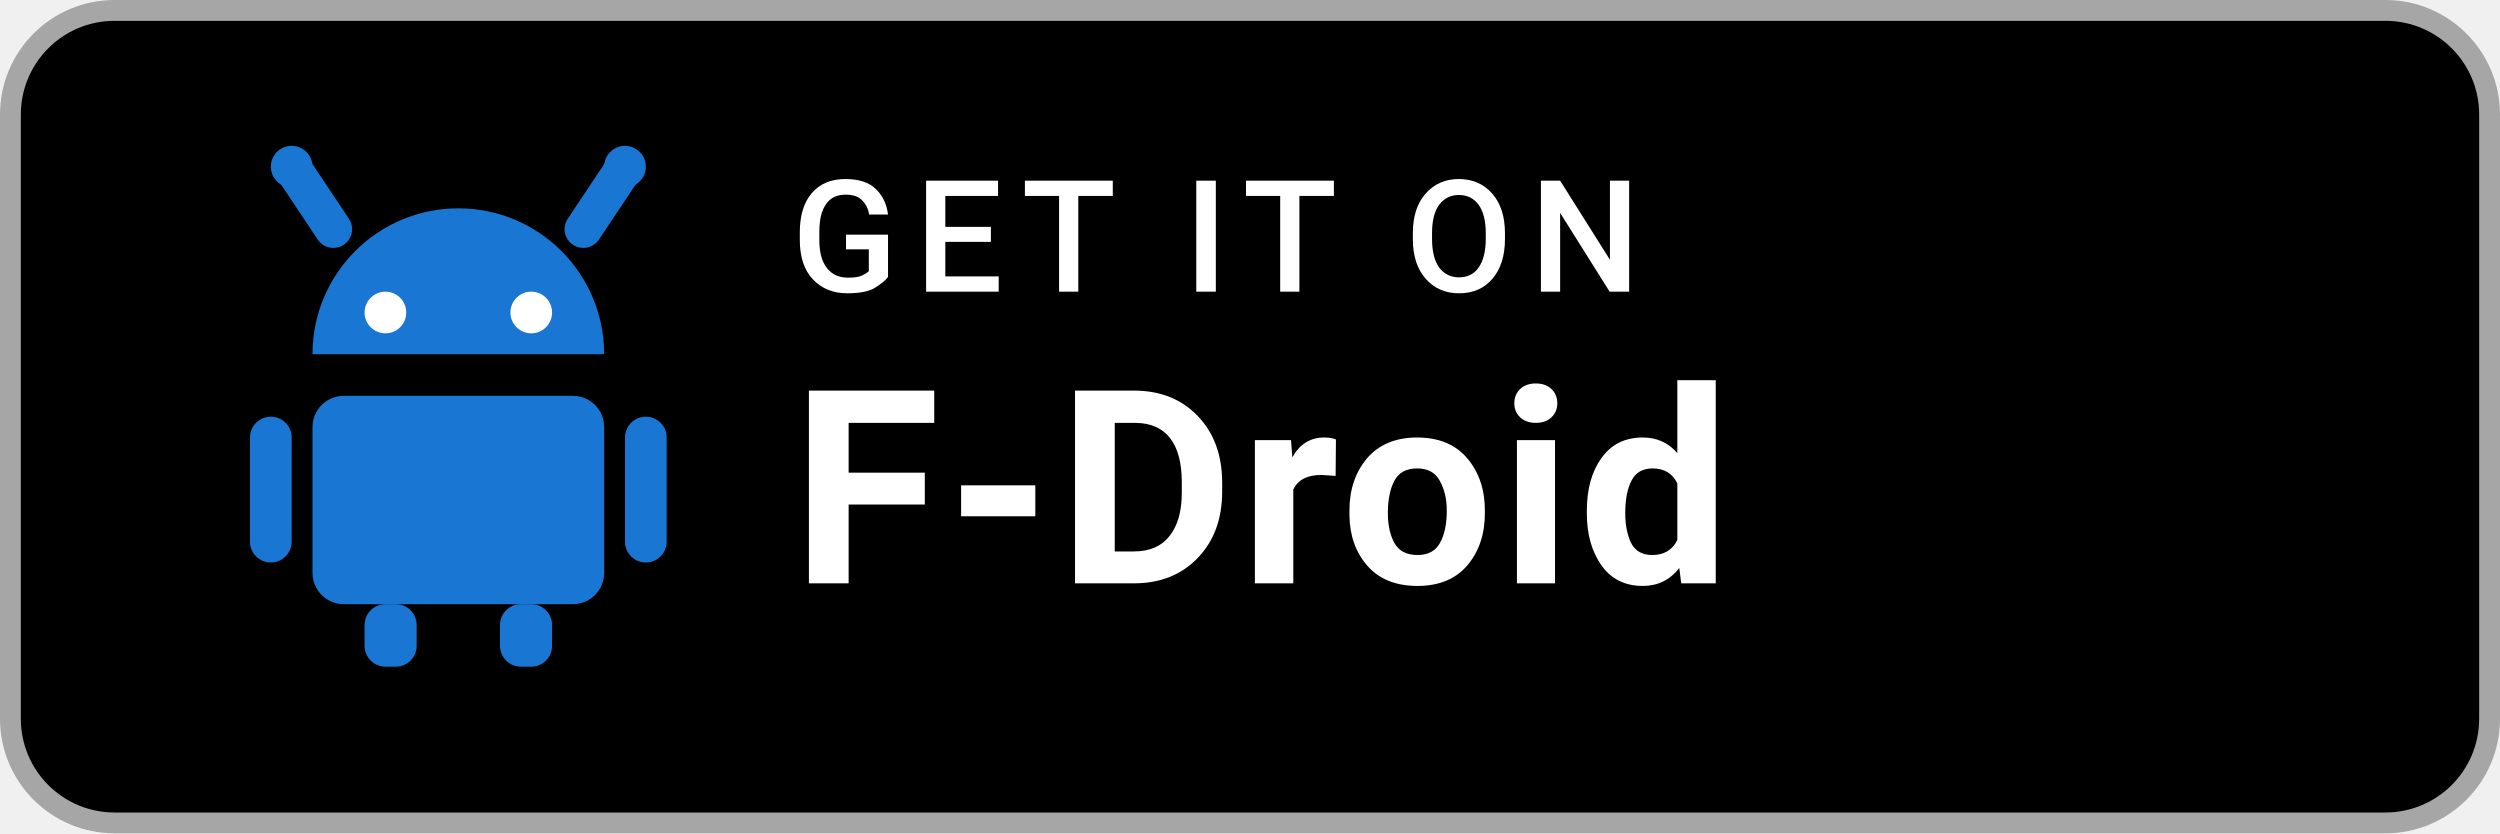
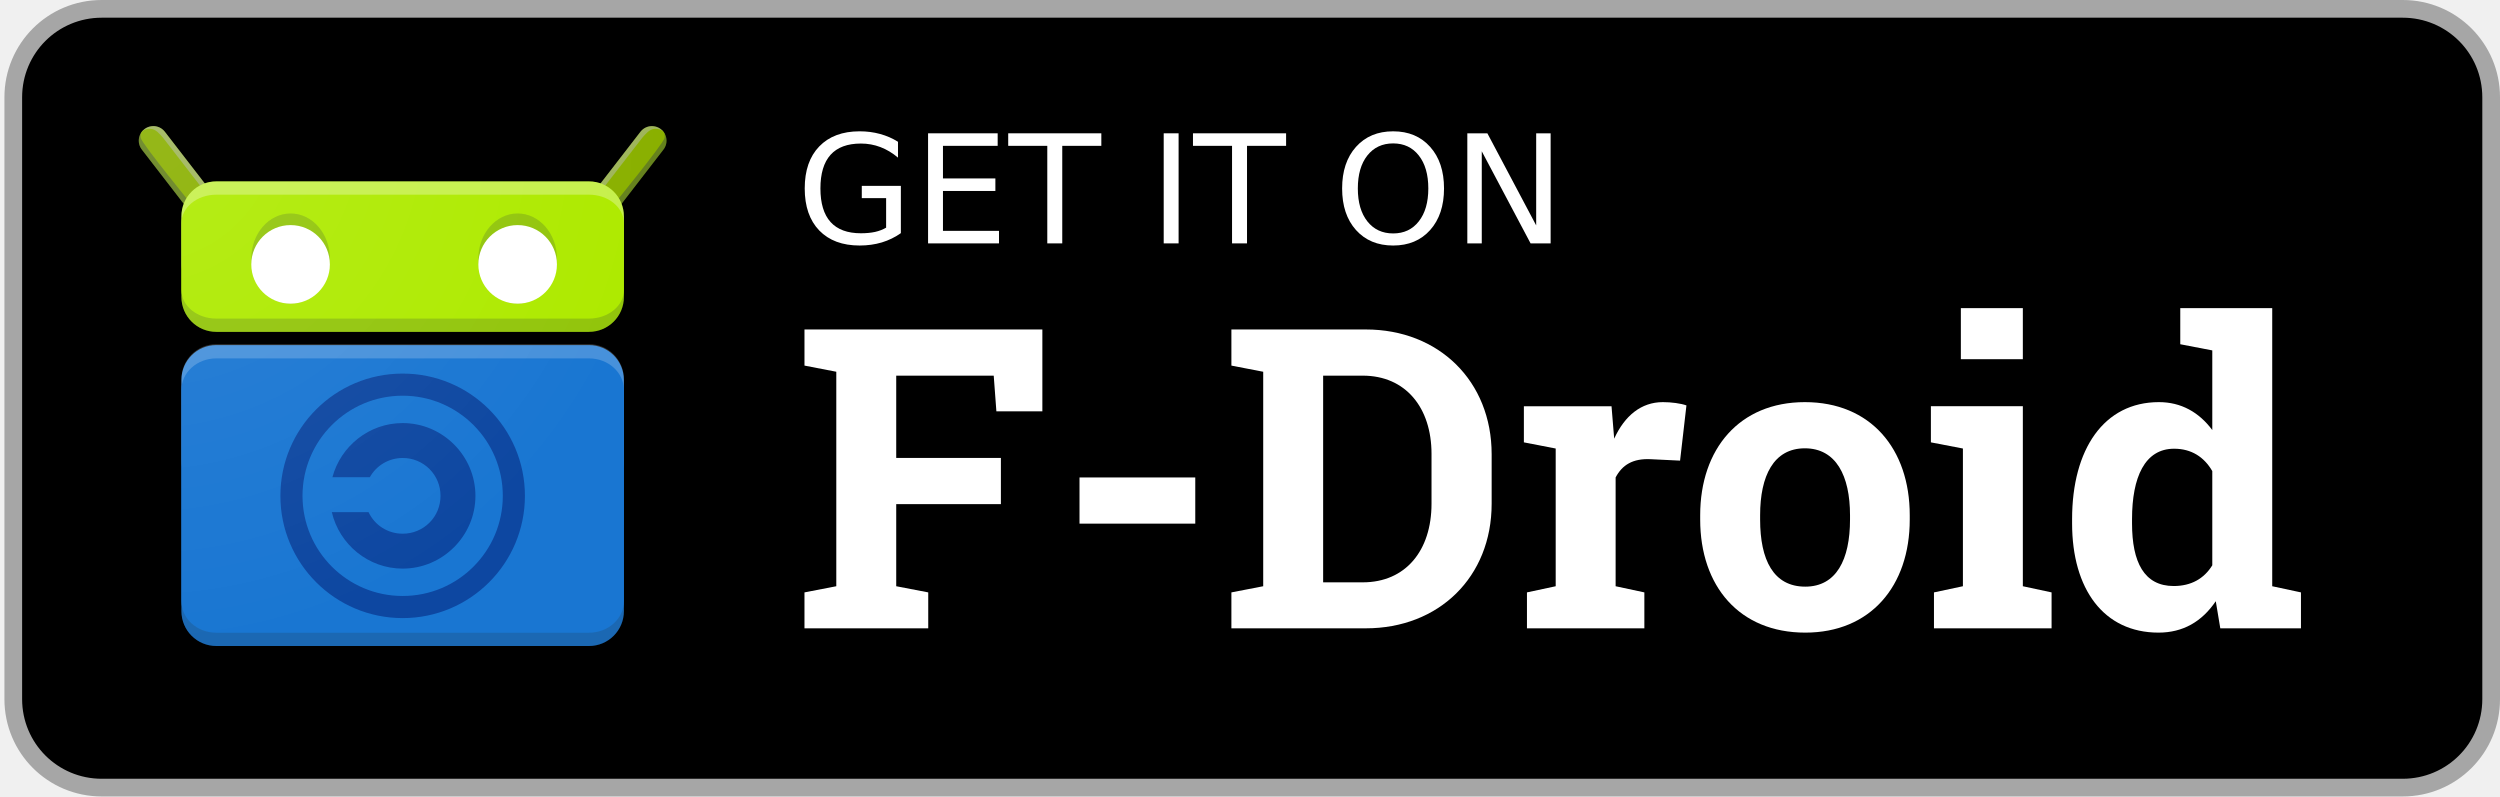
- <svg xmlns="http://www.w3.org/2000/svg" width="120" height="40" viewBox="0 0 120 40">
-   <rect x="0.5" y="0.5" width="119" height="39" rx="5" ry="5" fill="#000000" stroke="#a6a6a6" stroke-width="1" />
-   <g transform="translate(10, 8)">
-     <path d="M6 3 L4 0 M18 3 L20 0" stroke="#1976d2" stroke-width="1.8" stroke-linecap="round" />
-     <circle cx="4" cy="0" r="1" fill="#1976d2" />
-     <circle cx="20" cy="0" r="1" fill="#1976d2" />
-     <path d="M5 9 A7 7 0 0 1 19 9 Z" fill="#1976d2" />
-     <circle cx="8.5" cy="7" r="1" fill="#ffffff" />
-     <circle cx="15.5" cy="7" r="1" fill="#ffffff" />
-     <rect x="5" y="11" width="14" height="10" rx="1.5" fill="#1976d2" />
-     <rect x="2" y="12" width="2" height="7" rx="1" fill="#1976d2" />
-     <rect x="20" y="12" width="2" height="7" rx="1" fill="#1976d2" />
-     <rect x="7.5" y="21" width="2.5" height="3" rx="1" fill="#1976d2" />
-     <rect x="14" y="21" width="2.5" height="3" rx="1" fill="#1976d2" />
+ <svg xmlns="http://www.w3.org/2000/svg" xmlns:xlink="http://www.w3.org/1999/xlink" width="565" height="180" version="1.1" id="svg78">
+   <defs id="defs8">
+     <radialGradient xlink:href="#a" id="b" cx="113" cy="-12.89" r="59.662" fx="113" fy="-12.89" gradientTransform="matrix(0 1.96105 -1.97781 0 254.507 78.763)" gradientUnits="userSpaceOnUse" />
+     <linearGradient id="a">
+       <stop offset="0" style="stop-color:#fff;stop-opacity:.098" id="stop3" />
+       <stop offset="1" style="stop-color:#fff;stop-opacity:0" id="stop5" />
+     </linearGradient>
+   </defs>
+   <g transform="translate(-329,-347.362)" id="g76">
+     <path id="rect10" style="display:inline;overflow:visible;stroke:#a6a6a6;stroke-width:4;marker:none" d="m 352,349.362 h 520 c 11.08,0 20,8.92 20,20 v 136 c 0,11.08 -8.92,20 -20,20 H 352 c -11.08,0 -20,-8.92 -20,-20 v -136 c 0,-11.08 8.92,-20 20,-20 z" />
+     <g aria-label="GET IT ON" id="text14" style="font-size:12.395px;line-height:100%;font-family:'DejaVu Sans';-inkscape-font-specification:'DejaVu Sans';letter-spacing:0;word-spacing:0;display:inline;overflow:visible;fill:#ffffff;stroke-width:1px;marker:none">
+       <path d="m 529.263,398.818 v -6.682 h -5.499 v -2.766 h 8.831 v 10.681 q -1.95,1.383 -4.299,2.099 -2.349,0.7 -5.015,0.7 -5.832,0 -9.131,-3.399 -3.283,-3.416 -3.283,-9.498 0,-6.099 3.283,-9.498 3.299,-3.416 9.131,-3.416 2.433,0 4.616,0.6 2.199,0.6 4.049,1.766 v 3.582 q -1.866,-1.583 -3.966,-2.383 -2.099,-0.8 -4.416,-0.8 -4.566,0 -6.865,2.549 -2.283,2.549 -2.283,7.598 0,5.032 2.283,7.581 2.299,2.549 6.865,2.549 1.783,0 3.183,-0.3 1.4,-0.317 2.516,-0.966 z" style="font-size:34.125px" id="path83" />
+       <path d="m 538.744,377.49 h 15.729 v 2.833 h -12.364 v 7.365 h 11.847 v 2.833 h -11.847 v 9.014 h 12.664 v 2.833 h -16.029 z" style="font-size:34.125px" id="path85" />
+       <path d="m 556.856,377.49 h 21.045 v 2.833 h -8.831 V 402.367 h -3.383 v -22.045 h -8.831 z" style="font-size:34.125px" id="path87" />
+       <path d="m 591.997,377.49 h 3.366 V 402.367 h -3.366 z" style="font-size:34.125px" id="path89" />
+       <path d="m 598.612,377.49 h 21.045 v 2.833 h -8.831 V 402.367 h -3.383 v -22.045 h -8.831 z" style="font-size:34.125px" id="path91" />
+       <path d="m 643.851,379.773 q -3.666,0 -5.832,2.733 -2.149,2.733 -2.149,7.448 0,4.699 2.149,7.432 2.166,2.733 5.832,2.733 3.666,0 5.799,-2.733 2.149,-2.733 2.149,-7.432 0,-4.716 -2.149,-7.448 -2.133,-2.733 -5.799,-2.733 z m 0,-2.733 q 5.232,0 8.365,3.516 3.133,3.499 3.133,9.398 0,5.882 -3.133,9.398 -3.133,3.499 -8.365,3.499 -5.249,0 -8.398,-3.499 -3.133,-3.499 -3.133,-9.398 0,-5.899 3.133,-9.398 3.149,-3.516 8.398,-3.516 z" style="font-size:34.125px" id="path93" />
+       <path d="m 660.614,377.49 h 4.532 l 11.031,20.812 v -20.812 h 3.266 V 402.367 h -4.532 L 663.88,381.555 V 402.367 h -3.266 z" style="font-size:34.125px" id="path95" />
+     </g>
+     <g aria-label="F-Droid" id="text18" style="font-weight:700;font-size:29.709px;line-height:100%;font-family:Rokkitt;-inkscape-font-specification:'Rokkitt Bold';letter-spacing:0;word-spacing:0;display:inline;overflow:visible;fill:#ffffff;stroke-width:1px;marker:none">
+       <path d="m 510.811,481.243 v 8.118 h 27.971 v -8.118 l -7.236,-1.392 v -18.555 h 23.657 v -10.437 h -23.657 v -18.601 h 22.034 l 0.603,8.071 h 10.391 v -18.508 h -53.762 v 8.164 l 7.19,1.392 v 48.474 z" style="font-size:95px;line-height:100%;font-family:'Roboto Slab';-inkscape-font-specification:'Roboto Slab Bold'" id="path98" />
+       <path d="m 599.131,465.704 v -10.437 h -26.162 v 10.437 z" style="font-size:95px;line-height:100%;font-family:'Roboto Slab';-inkscape-font-specification:'Roboto Slab Bold'" id="path100" />
+       <path d="m 637.678,421.822 h -30.383 v 8.164 l 7.19,1.392 v 48.474 l -7.19,1.392 v 8.118 h 30.383 c 16.514,0 28.435,-11.597 28.435,-28.157 v -11.179 c 0,-16.514 -11.921,-28.203 -28.435,-28.203 z m -9.648,10.437 h 8.953 c 9.695,0 15.54,7.236 15.54,17.673 v 11.272 c 0,10.576 -5.845,17.766 -15.54,17.766 h -8.953 z" style="font-size:95px;line-height:100%;font-family:'Roboto Slab';-inkscape-font-specification:'Roboto Slab Bold'" id="path102" />
+       <path d="m 674.092,481.243 v 8.118 h 26.533 v -8.118 l -6.494,-1.392 v -24.585 c 1.484,-2.83 3.896,-4.314 7.886,-4.128 l 6.68,0.325 1.438,-12.478 c -1.299,-0.464 -3.433,-0.742 -5.334,-0.742 -4.871,0 -8.628,3.062 -10.994,8.257 l -0.093,-1.113 -0.51,-6.216 h -19.807 v 8.164 l 7.19,1.392 v 31.125 z" style="font-size:95px;line-height:100%;font-family:'Roboto Slab';-inkscape-font-specification:'Roboto Slab Bold'" id="path104" />
+       <path d="m 713.242,463.802 v 0.974 c 0,15.076 8.86,25.559 23.75,25.559 14.705,0 23.611,-10.483 23.611,-25.559 v -0.974 c 0,-15.029 -8.86,-25.559 -23.704,-25.559 -14.797,0 -23.657,10.576 -23.657,25.559 z m 13.545,0.974 v -0.974 c 0,-8.906 3.062,-15.122 10.112,-15.122 7.051,0 10.205,6.216 10.205,15.122 v 0.974 c 0,9.092 -3.108,15.168 -10.112,15.168 -7.19,0 -10.205,-6.03 -10.205,-15.168 z" style="font-size:95px;line-height:100%;font-family:'Roboto Slab';-inkscape-font-specification:'Roboto Slab Bold'" id="path106" />
+       <path d="M 786.162,428.548 V 416.998 H 772.153 V 428.548 Z m -20.085,52.695 v 8.118 h 26.58 v -8.118 l -6.494,-1.392 v -40.681 h -20.781 v 8.164 l 7.236,1.392 v 31.125 z" style="font-size:95px;line-height:100%;font-family:'Roboto Slab';-inkscape-font-specification:'Roboto Slab Bold'" id="path108" />
+       <path d="m 829.766,483.238 1.02,6.123 h 18.23 v -8.118 l -6.494,-1.392 v -62.854 h -20.781 v 8.164 l 7.236,1.392 v 17.998 c -3.015,-4.036 -7.051,-6.309 -12.061,-6.309 -12.432,0 -19.622,10.623 -19.622,26.44 v 0.974 c 0,14.844 7.144,24.678 19.529,24.678 5.52,0 9.788,-2.458 12.942,-7.097 z m -18.926,-17.581 v -0.974 c 0,-9.463 2.876,-15.911 9.509,-15.911 3.896,0 6.772,1.855 8.628,5.056 v 21.291 c -1.855,3.015 -4.778,4.685 -8.721,4.685 -6.68,0 -9.416,-5.381 -9.416,-14.148 z" style="font-size:95px;line-height:100%;font-family:'Roboto Slab';-inkscape-font-specification:'Roboto Slab Bold'" id="path110" />
+     </g>
+     <path d="m 2.589,1006.862 4.25,5.5" style="fill:#8ab000;fill-opacity:1;fill-rule:evenodd;stroke:#769616;stroke-width:2.5;stroke-linecap:round;stroke-linejoin:miter;stroke-miterlimit:4;stroke-dasharray:none;stroke-opacity:1" transform="matrix(-2.63159,0,0,2.63157,483.158,-2270.475)" id="path20" />
+     <path d="m 2.611,1005.61 c -0.453,0.011 -0.761,0.188 -0.98,0.448 2.027,2.409 2.368,2.792 5.135,6.221 1.02,1.32 2.082,0.638 1.062,-0.681 l -4.25,-5.5 a 1.24,1.24 0 0 0 -0.967,-0.489" style="color:#000000;font-style:normal;font-variant:normal;font-weight:400;font-stretch:normal;font-size:medium;line-height:normal;font-family:sans-serif;text-indent:0;text-align:start;text-decoration:none;text-decoration-line:none;text-decoration-style:solid;text-decoration-color:#000000;letter-spacing:normal;word-spacing:normal;text-transform:none;writing-mode:lr-tb;direction:ltr;baseline-shift:baseline;text-anchor:start;white-space:normal;clip-rule:nonzero;display:inline;overflow:visible;visibility:visible;opacity:1;isolation:auto;mix-blend-mode:normal;color-interpolation:sRGB;color-interpolation-filters:linearRGB;solid-color:#000000;solid-opacity:1;fill:#ffffff;fill-opacity:0.298;fill-rule:evenodd;stroke:none;stroke-width:2.5;stroke-linecap:round;stroke-linejoin:miter;stroke-miterlimit:4;stroke-dasharray:none;stroke-dashoffset:0;stroke-opacity:1;color-rendering:auto;image-rendering:auto;shape-rendering:auto;text-rendering:auto" transform="matrix(-2.63159,0,0,2.63157,483.158,-2270.475)" id="path22" />
+     <path d="m 1.622,1006.07 a 1.25,1.25 0 0 0 -0.022,1.557 l 4.25,5.5 c 1.02,1.319 1.15,-0.613 1.15,-0.613 0,0 -3.735,-4.51 -5.378,-6.443" style="color:#000000;font-style:normal;font-variant:normal;font-weight:400;font-stretch:normal;font-size:medium;line-height:normal;font-family:sans-serif;text-indent:0;text-align:start;text-decoration:none;text-decoration-line:none;text-decoration-style:solid;text-decoration-color:#000000;letter-spacing:normal;word-spacing:normal;text-transform:none;writing-mode:lr-tb;direction:ltr;baseline-shift:baseline;text-anchor:start;white-space:normal;clip-rule:nonzero;display:inline;overflow:visible;visibility:visible;opacity:1;isolation:auto;mix-blend-mode:normal;color-interpolation:sRGB;color-interpolation-filters:linearRGB;solid-color:#000000;solid-opacity:1;fill:#263238;fill-opacity:0.2;fill-rule:evenodd;stroke:none;stroke-width:2.5;stroke-linecap:round;stroke-linejoin:miter;stroke-miterlimit:4;stroke-dasharray:none;stroke-dashoffset:0;stroke-opacity:1;color-rendering:auto;image-rendering:auto;shape-rendering:auto;text-rendering:auto" transform="matrix(-2.63159,0,0,2.63157,483.158,-2270.475)" id="path24" />
+     <path d="m 2.338,1005.844 c -0.438,0 -0.96,0.142 -0.824,0.799 0.103,0.501 4.66,6.074 4.66,6.074 1.02,1.32 2.494,0.677 1.474,-0.642 l -4.234,-5.473 c -0.26,-0.29 -0.608,-0.744 -1.076,-0.758" style="color:#000000;font-style:normal;font-variant:normal;font-weight:400;font-stretch:normal;font-size:medium;line-height:normal;font-family:sans-serif;text-indent:0;text-align:start;text-decoration:none;text-decoration-line:none;text-decoration-style:solid;text-decoration-color:#000000;letter-spacing:normal;word-spacing:normal;text-transform:none;writing-mode:lr-tb;direction:ltr;baseline-shift:baseline;text-anchor:start;white-space:normal;clip-rule:nonzero;display:inline;overflow:visible;visibility:visible;opacity:1;isolation:auto;mix-blend-mode:normal;color-interpolation:sRGB;color-interpolation-filters:linearRGB;solid-color:#000000;solid-opacity:1;fill:#8ab000;fill-opacity:1;fill-rule:evenodd;stroke:none;stroke-width:2.5;stroke-linecap:round;stroke-linejoin:miter;stroke-miterlimit:4;stroke-dasharray:none;stroke-dashoffset:0;stroke-opacity:1;color-rendering:auto;image-rendering:auto;shape-rendering:auto;text-rendering:auto" transform="matrix(-2.63159,0,0,2.63157,483.158,-2270.475)" id="path26" />
+     <path d="m 2.589,1006.862 4.25,5.5" style="fill:#8ab000;fill-opacity:1;fill-rule:evenodd;stroke:#769616;stroke-width:2.5;stroke-linecap:round;stroke-linejoin:miter;stroke-miterlimit:4;stroke-dasharray:none;stroke-opacity:1" transform="matrix(2.63159,0,0,2.63157,356.842,-2270.475)" id="path28" />
+     <path d="m 2.611,1005.61 c -0.453,0.011 -0.761,0.188 -0.98,0.448 2.027,2.409 2.368,2.792 5.135,6.221 1.02,1.32 2.082,0.638 1.062,-0.681 l -4.25,-5.5 a 1.24,1.24 0 0 0 -0.967,-0.489" style="color:#000000;font-style:normal;font-variant:normal;font-weight:400;font-stretch:normal;font-size:medium;line-height:normal;font-family:sans-serif;text-indent:0;text-align:start;text-decoration:none;text-decoration-line:none;text-decoration-style:solid;text-decoration-color:#000000;letter-spacing:normal;word-spacing:normal;text-transform:none;writing-mode:lr-tb;direction:ltr;baseline-shift:baseline;text-anchor:start;white-space:normal;clip-rule:nonzero;display:inline;overflow:visible;visibility:visible;opacity:1;isolation:auto;mix-blend-mode:normal;color-interpolation:sRGB;color-interpolation-filters:linearRGB;solid-color:#000000;solid-opacity:1;fill:#ffffff;fill-opacity:0.298;fill-rule:evenodd;stroke:none;stroke-width:2.5;stroke-linecap:round;stroke-linejoin:miter;stroke-miterlimit:4;stroke-dasharray:none;stroke-dashoffset:0;stroke-opacity:1;color-rendering:auto;image-rendering:auto;shape-rendering:auto;text-rendering:auto" transform="matrix(2.63159,0,0,2.63157,356.842,-2270.475)" id="path30" />
+     <path d="m 1.622,1006.07 a 1.25,1.25 0 0 0 -0.022,1.557 l 4.25,5.5 c 1.02,1.319 1.15,-0.613 1.15,-0.613 0,0 -3.735,-4.51 -5.378,-6.443" style="color:#000000;font-style:normal;font-variant:normal;font-weight:400;font-stretch:normal;font-size:medium;line-height:normal;font-family:sans-serif;text-indent:0;text-align:start;text-decoration:none;text-decoration-line:none;text-decoration-style:solid;text-decoration-color:#000000;letter-spacing:normal;word-spacing:normal;text-transform:none;writing-mode:lr-tb;direction:ltr;baseline-shift:baseline;text-anchor:start;white-space:normal;clip-rule:nonzero;display:inline;overflow:visible;visibility:visible;opacity:1;isolation:auto;mix-blend-mode:normal;color-interpolation:sRGB;color-interpolation-filters:linearRGB;solid-color:#000000;solid-opacity:1;fill:#263238;fill-opacity:0.2;fill-rule:evenodd;stroke:none;stroke-width:2.5;stroke-linecap:round;stroke-linejoin:miter;stroke-miterlimit:4;stroke-dasharray:none;stroke-dashoffset:0;stroke-opacity:1;color-rendering:auto;image-rendering:auto;shape-rendering:auto;text-rendering:auto" transform="matrix(2.63159,0,0,2.63157,356.842,-2270.475)" id="path32" />
+     <path d="m 2.338,1005.844 c -0.438,0 -0.96,0.142 -0.824,0.799 0.103,0.501 4.66,6.074 4.66,6.074 1.02,1.32 2.494,0.677 1.474,-0.642 l -4.234,-5.473 c -0.26,-0.29 -0.608,-0.744 -1.076,-0.758" style="color:#000000;font-style:normal;font-variant:normal;font-weight:400;font-stretch:normal;font-size:medium;line-height:normal;font-family:sans-serif;text-indent:0;text-align:start;text-decoration:none;text-decoration-line:none;text-decoration-style:solid;text-decoration-color:#000000;letter-spacing:normal;word-spacing:normal;text-transform:none;writing-mode:lr-tb;direction:ltr;baseline-shift:baseline;text-anchor:start;white-space:normal;clip-rule:nonzero;display:inline;overflow:visible;visibility:visible;opacity:1;isolation:auto;mix-blend-mode:normal;color-interpolation:sRGB;color-interpolation-filters:linearRGB;solid-color:#000000;solid-opacity:1;fill:#8ab000;fill-opacity:1;fill-rule:evenodd;stroke:none;stroke-width:2.5;stroke-linecap:round;stroke-linejoin:miter;stroke-miterlimit:4;stroke-dasharray:none;stroke-dashoffset:0;stroke-opacity:1;color-rendering:auto;image-rendering:auto;shape-rendering:auto;text-rendering:auto" transform="matrix(2.63159,0,0,2.63157,356.842,-2270.475)" id="path34" />
+     <g transform="matrix(2.63159,0,0,2.63157,467.369,-2270.475)" id="g44">
+       <path id="rect36" style="opacity:1;fill:#aeea00;stroke-width:3;stroke-linecap:round;stroke-miterlimit:3" d="m -34,1010.36 h 32 c 1.662,0 3,1.338 3,3 v 6.92 c 0,1.662 -1.338,3 -3,3 h -32 c -1.662,0 -3,-1.338 -3,-3 v -6.92 c 0,-1.662 1.338,-3 3,-3 z" />
+       <path id="rect38" style="opacity:1;fill:#263238;fill-opacity:0.2;stroke-width:3;stroke-linecap:round;stroke-miterlimit:3" d="m -34,1013.279 h 32 c 1.662,0 3,1.338 3,3 v 4 c 0,1.662 -1.338,3 -3,3 h -32 c -1.662,0 -3,-1.338 -3,-3 v -4 c 0,-1.662 1.338,-3 3,-3 z" />
+       <path id="rect40" style="opacity:1;fill:#ffffff;fill-opacity:0.298;stroke-width:3;stroke-linecap:round;stroke-miterlimit:3" d="m -34,1010.362 h 32 c 1.662,0 3,1.338 3,3 v 4 c 0,1.662 -1.338,3 -3,3 h -32 c -1.662,0 -3,-1.338 -3,-3 v -4 c 0,-1.662 1.338,-3 3,-3 z" />
+       <path id="rect42" style="opacity:1;fill:#aeea00;stroke-width:3;stroke-linecap:round;stroke-miterlimit:3" d="m -34,1011.5 h 32 c 1.662,0 3,1.095 3,2.456 v 5.729 c 0,1.361 -1.338,2.456 -3,2.456 h -32 c -1.662,0 -3,-1.095 -3,-2.456 v -5.729 c 0,-1.361 1.338,-2.456 3,-2.456 z" />
+     </g>
+     <g transform="matrix(2.63159,0,0,2.63157,356.842,-2270.745)" id="g54">
+       <path id="rect46" style="opacity:1;fill:#1976d2;stroke-width:3;stroke-linecap:round;stroke-miterlimit:3" d="m 8,1024.522 h 32 c 1.662,0 3,1.338 3,3 v 19.84 c 0,1.662 -1.338,3 -3,3 H 8 c -1.662,0 -3,-1.338 -3,-3 v -19.84 c 0,-1.662 1.338,-3 3,-3 z" />
+       <path id="rect48" style="opacity:1;fill:#263238;fill-opacity:0.2;stroke-width:3;stroke-linecap:round;stroke-miterlimit:3" d="m 8,1037.362 h 32 c 1.662,0 3,1.338 3,3 v 7 c 0,1.662 -1.338,3 -3,3 H 8 c -1.662,0 -3,-1.338 -3,-3 v -7 c 0,-1.662 1.338,-3 3,-3 z" />
+       <path id="rect50" style="opacity:1;fill:#ffffff;fill-opacity:0.2;stroke-width:3;stroke-linecap:round;stroke-miterlimit:3" d="m 8,1024.442 h 32 c 1.662,0 3,1.338 3,3 v 7 c 0,1.662 -1.338,3 -3,3 H 8 c -1.662,0 -3,-1.338 -3,-3 v -7 c 0,-1.662 1.338,-3 3,-3 z" />
+       <path id="rect52" style="opacity:1;fill:#1976d2;stroke-width:3;stroke-linecap:round;stroke-miterlimit:3" d="m 8,1025.662 h 32 c 1.662,0 3,1.212 3,2.718 v 18.124 c 0,1.506 -1.338,2.718 -3,2.718 H 8 c -1.662,0 -3,-1.212 -3,-2.718 v -18.124 c 0,-1.506 1.338,-2.718 3,-2.718 z" />
+     </g>
+     <g transform="matrix(2.63159,0,0,2.63157,356.842,396.264)" id="g60">
+       <path d="m 24,17.75 c -2.88,0 -5.32,1.985 -6.033,4.65 H 21.18 A 3.22,3.22 0 0 1 24,20.75 3.23,3.23 0 0 1 27.25,24 3.23,3.23 0 0 1 24,27.25 3.22,3.22 0 0 1 21.07,25.4 h -3.154 c 0.642,2.766 3.132,4.85 6.084,4.85 3.434,0 6.25,-2.816 6.25,-6.25 0,-3.434 -2.816,-6.25 -6.25,-6.25" style="color:#000000;font-style:normal;font-variant:normal;font-weight:400;font-stretch:normal;font-size:medium;line-height:normal;font-family:sans-serif;text-indent:0;text-align:start;text-decoration:none;text-decoration-line:none;text-decoration-style:solid;text-decoration-color:#000000;letter-spacing:normal;word-spacing:normal;text-transform:none;writing-mode:lr-tb;direction:ltr;baseline-shift:baseline;text-anchor:start;white-space:normal;clip-rule:nonzero;display:inline;overflow:visible;visibility:visible;opacity:1;isolation:auto;mix-blend-mode:normal;color-interpolation:sRGB;color-interpolation-filters:linearRGB;solid-color:#000000;solid-opacity:1;fill:#0d47a1;fill-opacity:1;fill-rule:nonzero;stroke:none;stroke-width:3;stroke-linecap:round;stroke-linejoin:miter;stroke-miterlimit:4;stroke-dasharray:none;stroke-dashoffset:0;stroke-opacity:1;color-rendering:auto;image-rendering:auto;shape-rendering:auto;text-rendering:auto" id="path56" />
+       <path id="circle58" style="opacity:1;fill:none;fill-opacity:0.404;stroke:#0d47a1;stroke-width:1.9;stroke-linecap:round" d="M 33.55,24 A 9.55,9.55 0 0 1 24,33.55 9.55,9.55 0 0 1 14.45,24 9.55,9.55 0 0 1 24,14.45 9.55,9.55 0 0 1 33.55,24 Z" />
+     </g>
+     <g transform="matrix(2.63159,0,0,2.63157,356.842,-2269.159)" id="g66">
+       <path id="ellipse62" style="opacity:1;fill:#263238;fill-opacity:0.2;stroke-width:1.9;stroke-linecap:round;stroke-opacity:0.697" d="m 17.75,1016.487 a 3.375,3.875 0 0 1 -3.375,3.875 3.375,3.875 0 0 1 -3.375,-3.875 3.375,3.875 0 0 1 3.375,-3.875 3.375,3.875 0 0 1 3.375,3.875 z" />
+       <path id="circle64" style="opacity:1;fill:#ffffff;stroke-width:1.9;stroke-linecap:round;stroke-opacity:0.697" d="m 17.75,1016.987 a 3.375,3.375 0 0 1 -3.375,3.375 3.375,3.375 0 0 1 -3.375,-3.375 3.375,3.375 0 0 1 3.375,-3.375 3.375,3.375 0 0 1 3.375,3.375 z" />
+     </g>
+     <g transform="matrix(2.63159,0,0,2.63157,408.158,-2269.159)" id="g72">
+       <path id="ellipse68" style="opacity:1;fill:#263238;fill-opacity:0.2;stroke-width:1.9;stroke-linecap:round;stroke-opacity:0.697" d="m 17.75,1016.487 a 3.375,3.875 0 0 1 -3.375,3.875 3.375,3.875 0 0 1 -3.375,-3.875 3.375,3.875 0 0 1 3.375,-3.875 3.375,3.875 0 0 1 3.375,3.875 z" />
+       <path id="circle70" style="opacity:1;fill:#ffffff;stroke-width:1.9;stroke-linecap:round;stroke-opacity:0.697" d="m 17.75,1016.987 a 3.375,3.375 0 0 1 -3.375,3.375 3.375,3.375 0 0 1 -3.375,-3.375 3.375,3.375 0 0 1 3.375,-3.375 3.375,3.375 0 0 1 3.375,3.375 z" />
+     </g>
+     <path d="m 282.715,299.835 a 3.29,3.29 0 0 0 -2.662,5.336 l 9.474,12.261 A 7.9,7.9 0 0 0 289,320.257 v 18.21 a 7.877,7.877 0 0 0 7.895,7.895 h 84.21 A 7.877,7.877 0 0 0 389,338.468 v -18.211 c 0,-0.999 -0.19,-1.949 -0.525,-2.826 l 9.472,-12.26 a 3.29,3.29 0 0 0 -2.433,-5.334 3.29,3.29 0 0 0 -2.772,1.31 l -9.013,11.666 a 7.9,7.9 0 0 0 -2.624,-0.45 h -84.21 c -0.922,0 -1.8,0.163 -2.622,0.45 l -9.015,-11.666 a 3.29,3.29 0 0 0 -2.543,-1.312 m 14.18,49.527 A 7.877,7.877 0 0 0 289,357.257 v 52.21 a 7.877,7.877 0 0 0 7.895,7.895 h 84.21 A 7.877,7.877 0 0 0 389,409.468 v -52.211 a 7.877,7.877 0 0 0 -7.895,-7.895 z" style="color:#000000;font-style:normal;font-variant:normal;font-weight:400;font-stretch:normal;font-size:medium;line-height:normal;font-family:sans-serif;text-indent:0;text-align:start;text-decoration:none;text-decoration-line:none;text-decoration-style:solid;text-decoration-color:#000000;letter-spacing:normal;word-spacing:normal;text-transform:none;writing-mode:lr-tb;direction:ltr;baseline-shift:baseline;text-anchor:start;white-space:normal;clip-rule:nonzero;display:inline;overflow:visible;visibility:visible;opacity:1;isolation:auto;mix-blend-mode:normal;color-interpolation:sRGB;color-interpolation-filters:linearRGB;solid-color:#000000;solid-opacity:1;fill:url(#b);fill-opacity:1;fill-rule:evenodd;stroke:none;stroke-width:6.579;stroke-linecap:round;stroke-linejoin:miter;stroke-miterlimit:4;stroke-dasharray:none;stroke-dashoffset:0;stroke-opacity:1;color-rendering:auto;image-rendering:auto;shape-rendering:auto;text-rendering:auto" transform="translate(81,76)" id="path74" />
  </g>
-   <text x="38" y="14" fill="#ffffff" font-family="-apple-system, BlinkMacSystemFont, 'Segoe UI', Roboto, Helvetica, Arial, sans-serif" font-size="7.5" font-weight="500" letter-spacing="0.8">GET IT ON</text>
-   <text x="38" y="28" fill="#ffffff" font-family="-apple-system, BlinkMacSystemFont, 'Segoe UI', Roboto, Helvetica, Arial, sans-serif" font-size="13" font-weight="700" letter-spacing="0.3">F-Droid</text>
</svg>
